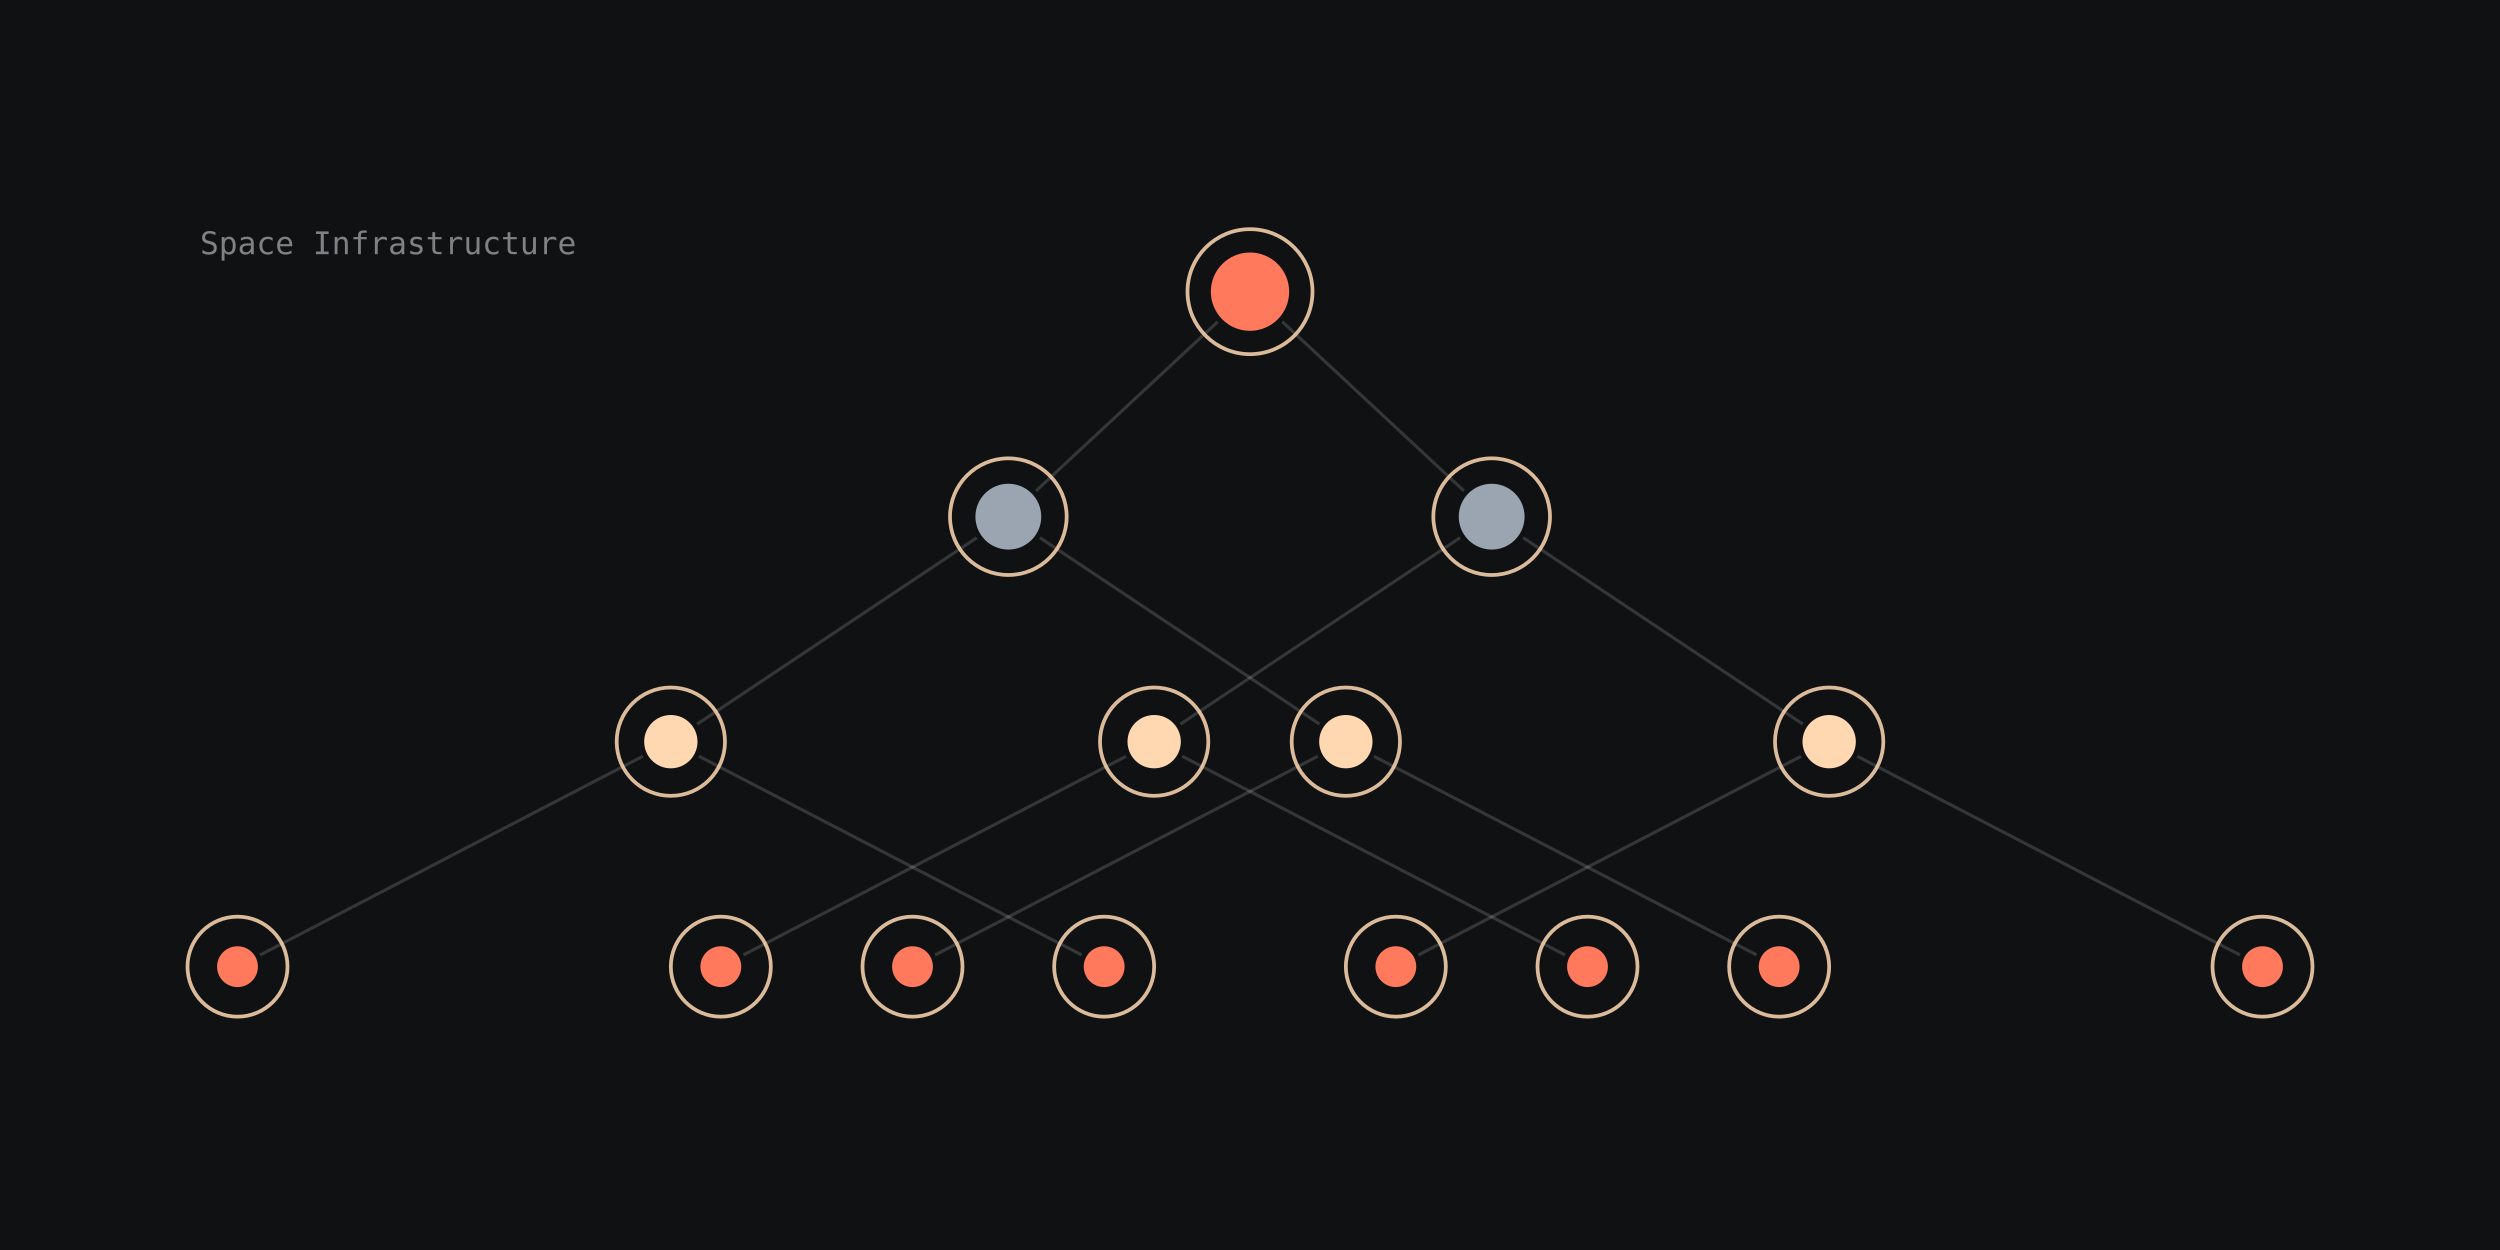
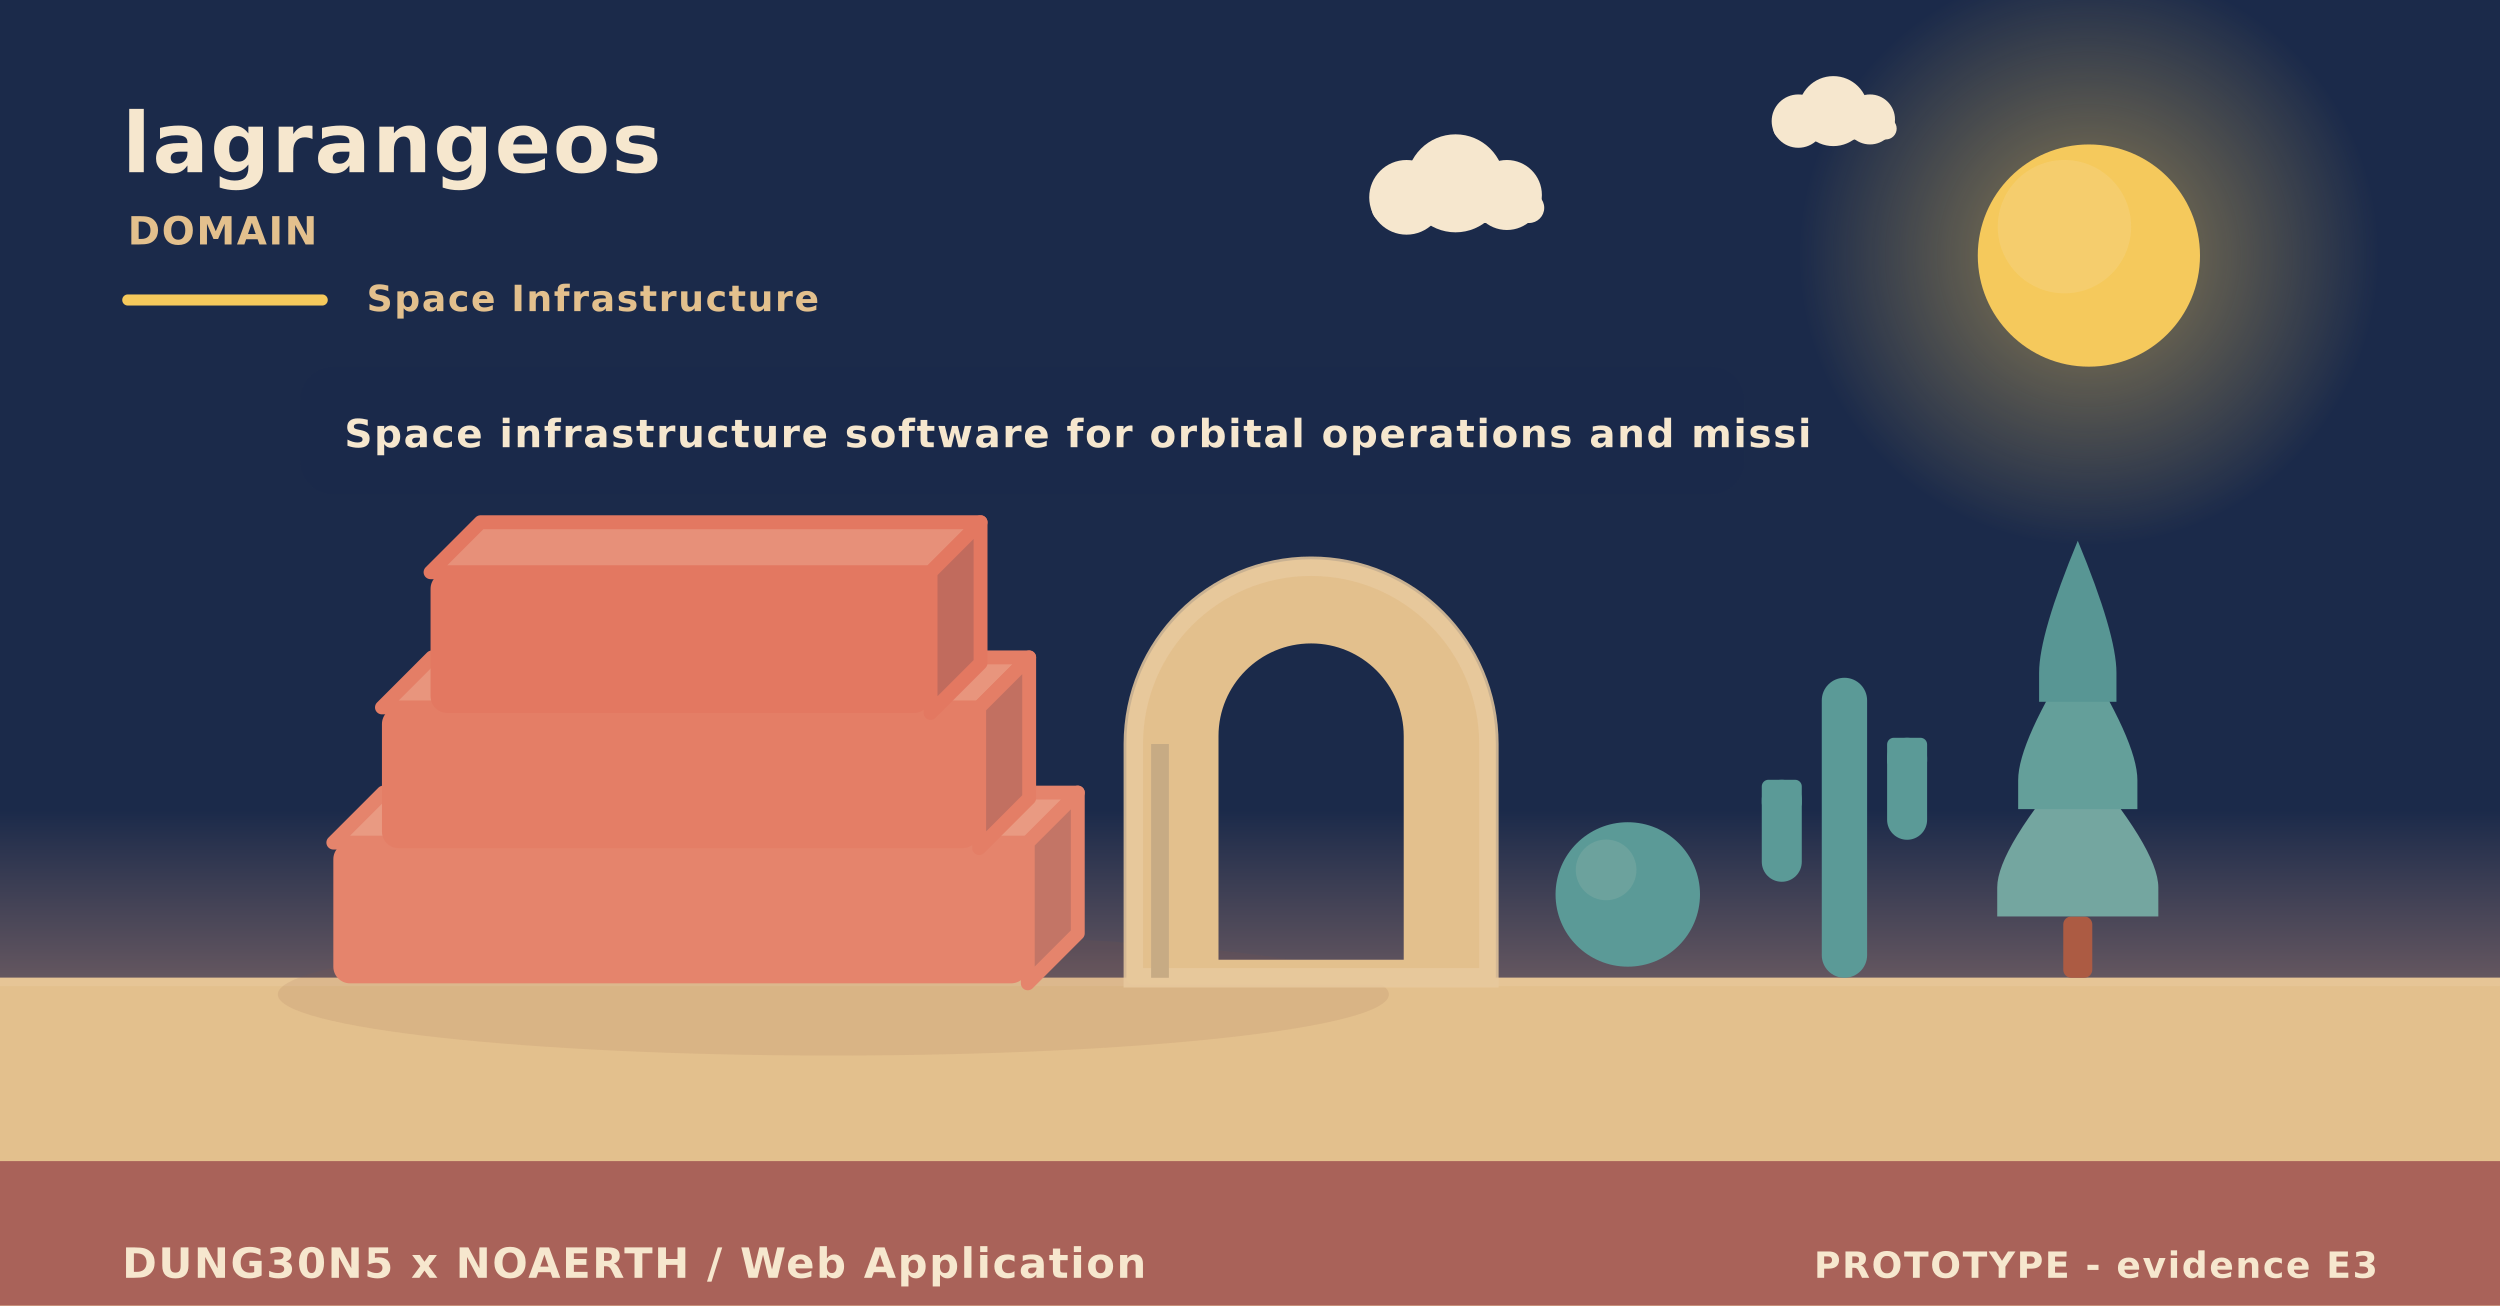
- <svg xmlns="http://www.w3.org/2000/svg" viewBox="0 0 1200 600" width="1200" height="600" role="img" aria-label="lagrangeos domain model">
-   <rect width="1200" height="600" fill="#0f1113" />
-   <defs>
-     <linearGradient id="gd" x1="0" y1="0" x2="1" y2="1">
-       <stop offset="0%" stop-color="#ff7a5c" />
-       <stop offset="100%" stop-color="#9aa5b1" />
-     </linearGradient>
-   </defs>
-   <line x1="600.00" y1="140.00" x2="716.00" y2="248.00" stroke="rgba(241,243,245,0.300)" stroke-width="1.50" opacity="0.55" />
-   <line x1="600.00" y1="140.00" x2="484.00" y2="248.00" stroke="rgba(241,243,245,0.300)" stroke-width="1.50" opacity="0.55" />
-   <line x1="716.00" y1="248.00" x2="878.00" y2="356.00" stroke="rgba(241,243,245,0.300)" stroke-width="1.50" opacity="0.55" />
-   <line x1="716.00" y1="248.00" x2="554.00" y2="356.00" stroke="rgba(241,243,245,0.300)" stroke-width="1.50" opacity="0.55" />
-   <line x1="484.00" y1="248.00" x2="646.00" y2="356.00" stroke="rgba(241,243,245,0.300)" stroke-width="1.50" opacity="0.55" />
-   <line x1="484.00" y1="248.00" x2="322.00" y2="356.00" stroke="rgba(241,243,245,0.300)" stroke-width="1.50" opacity="0.55" />
-   <line x1="878.00" y1="356.00" x2="1086.00" y2="464.00" stroke="rgba(241,243,245,0.300)" stroke-width="1.50" opacity="0.55" />
-   <line x1="878.00" y1="356.00" x2="670.00" y2="464.00" stroke="rgba(241,243,245,0.300)" stroke-width="1.50" opacity="0.55" />
-   <line x1="554.00" y1="356.00" x2="762.00" y2="464.00" stroke="rgba(241,243,245,0.300)" stroke-width="1.50" opacity="0.55" />
-   <line x1="554.00" y1="356.00" x2="346.00" y2="464.00" stroke="rgba(241,243,245,0.300)" stroke-width="1.50" opacity="0.55" />
-   <line x1="646.00" y1="356.00" x2="854.00" y2="464.00" stroke="rgba(241,243,245,0.300)" stroke-width="1.50" opacity="0.55" />
-   <line x1="646.00" y1="356.00" x2="438.00" y2="464.00" stroke="rgba(241,243,245,0.300)" stroke-width="1.50" opacity="0.55" />
-   <line x1="322.00" y1="356.00" x2="530.00" y2="464.00" stroke="rgba(241,243,245,0.300)" stroke-width="1.50" opacity="0.55" />
-   <line x1="322.00" y1="356.00" x2="114.00" y2="464.00" stroke="rgba(241,243,245,0.300)" stroke-width="1.50" opacity="0.55" />
-   <circle cx="600.00" cy="140.00" r="20.00" fill="#ff7a5c" opacity="1.00" stroke="#0f1113" stroke-width="2.40" />
+ <svg xmlns="http://www.w3.org/2000/svg" width="900" height="470" viewBox="0 0 900 470" role="img" aria-label="lagrangeos - the problem it addresses">
+   <linearGradient id="skym" x1="0" y1="0" x2="0" y2="1">
+     <stop offset="0" stop-color="#1b2a4a" />
+     <stop offset="0.62" stop-color="#1b2a4a" />
+     <stop offset="1" stop-color="#f3ad8a" />
+   </linearGradient>
+   <rect width="900" height="470" fill="url(#skym)" />
+   <radialGradient id="sunm">
+     <stop offset="0.35" stop-color="#f5c95c" stop-opacity="0.34" />
+     <stop offset="1" stop-color="#f5c95c" stop-opacity="0" />
+   </radialGradient>
+   <circle cx="752" cy="92" r="104" fill="url(#sunm)" />
+   <circle cx="752" cy="92" r="40" fill="#f5c95c" />
+   <circle cx="743.2" cy="81.6" r="24" fill="#f5d27e" opacity="0.5" />
  <g>
-     <circle cx="600.00" cy="140.00" r="30.00" fill="none" stroke="#ffd8b1" stroke-width="1.80" opacity="0.85" />
-     <animate attributeName="opacity" values="0.25;1.0;0.25" dur="9.375s" begin="0.0s" repeatCount="indefinite" />
+     <circle cx="524" cy="66" r="17.64" fill="#f6e7ce" />
+     <circle cx="506.36" cy="71.04" r="13.44" fill="#f6e7ce" />
+     <circle cx="542.48" cy="70.2" r="12.6" fill="#f6e7ce" />
+     <rect x="493.76" y="69.36" width="62.16" height="10.92" rx="5.46" fill="#f6e7ce" />
+     <animateTransform attributeName="transform" type="translate" values="0 0;24 0;0 0" dur="36s" begin="0s" repeatCount="indefinite" />
  </g>
-   <circle cx="716.00" cy="248.00" r="17.00" fill="#9aa5b1" opacity="1.00" stroke="#0f1113" stroke-width="2.40" />
  <g>
-     <circle cx="716.00" cy="248.00" r="28.00" fill="none" stroke="#ffd8b1" stroke-width="1.80" opacity="0.85" />
-     <animate attributeName="opacity" values="0.25;1.0;0.25" dur="9.375s" begin="0.5s" repeatCount="indefinite" />
+     <circle cx="660" cy="40" r="12.6" fill="#f6e7ce" />
+     <circle cx="647.4" cy="43.6" r="9.6" fill="#f6e7ce" />
+     <circle cx="673.2" cy="43" r="9" fill="#f6e7ce" />
+     <rect x="638.4" y="42.4" width="44.4" height="7.8" rx="3.9" fill="#f6e7ce" />
+     <animateTransform attributeName="transform" type="translate" values="0 0;-18 0;0 0" dur="46s" begin="3s" repeatCount="indefinite" />
  </g>
-   <circle cx="484.00" cy="248.00" r="17.00" fill="#9aa5b1" opacity="1.00" stroke="#0f1113" stroke-width="2.40" />
-   <g>
-     <circle cx="484.00" cy="248.00" r="28.00" fill="none" stroke="#ffd8b1" stroke-width="1.80" opacity="0.85" />
-     <animate attributeName="opacity" values="0.25;1.0;0.25" dur="9.375s" begin="0.62s" repeatCount="indefinite" />
-   </g>
-   <circle cx="878.00" cy="356.00" r="14.00" fill="#ffd8b1" opacity="1.00" stroke="#0f1113" stroke-width="2.40" />
-   <g>
-     <circle cx="878.00" cy="356.00" r="26.00" fill="none" stroke="#ffd8b1" stroke-width="1.80" opacity="0.85" />
-     <animate attributeName="opacity" values="0.25;1.0;0.25" dur="9.375s" begin="1.0s" repeatCount="indefinite" />
-   </g>
-   <circle cx="554.00" cy="356.00" r="14.00" fill="#ffd8b1" opacity="1.00" stroke="#0f1113" stroke-width="2.40" />
-   <g>
-     <circle cx="554.00" cy="356.00" r="26.00" fill="none" stroke="#ffd8b1" stroke-width="1.80" opacity="0.85" />
-     <animate attributeName="opacity" values="0.25;1.0;0.25" dur="9.375s" begin="1.12s" repeatCount="indefinite" />
-   </g>
-   <circle cx="646.00" cy="356.00" r="14.00" fill="#ffd8b1" opacity="1.00" stroke="#0f1113" stroke-width="2.40" />
-   <g>
-     <circle cx="646.00" cy="356.00" r="26.00" fill="none" stroke="#ffd8b1" stroke-width="1.80" opacity="0.85" />
-     <animate attributeName="opacity" values="0.25;1.0;0.25" dur="9.375s" begin="1.24s" repeatCount="indefinite" />
-   </g>
-   <circle cx="322.00" cy="356.00" r="14.00" fill="#ffd8b1" opacity="1.00" stroke="#0f1113" stroke-width="2.40" />
-   <g>
-     <circle cx="322.00" cy="356.00" r="26.00" fill="none" stroke="#ffd8b1" stroke-width="1.80" opacity="0.85" />
-     <animate attributeName="opacity" values="0.25;1.0;0.25" dur="9.375s" begin="1.36s" repeatCount="indefinite" />
-   </g>
-   <circle cx="1086.00" cy="464.00" r="11.00" fill="#ff7a5c" opacity="1.00" stroke="#0f1113" stroke-width="2.40" />
-   <g>
-     <circle cx="1086.00" cy="464.00" r="24.00" fill="none" stroke="#ffd8b1" stroke-width="1.80" opacity="0.85" />
-     <animate attributeName="opacity" values="0.25;1.0;0.25" dur="9.375s" begin="1.5s" repeatCount="indefinite" />
-   </g>
-   <circle cx="670.00" cy="464.00" r="11.00" fill="#ff7a5c" opacity="1.00" stroke="#0f1113" stroke-width="2.40" />
-   <g>
-     <circle cx="670.00" cy="464.00" r="24.00" fill="none" stroke="#ffd8b1" stroke-width="1.80" opacity="0.85" />
-     <animate attributeName="opacity" values="0.25;1.0;0.25" dur="9.375s" begin="1.62s" repeatCount="indefinite" />
-   </g>
-   <circle cx="762.00" cy="464.00" r="11.00" fill="#ff7a5c" opacity="1.00" stroke="#0f1113" stroke-width="2.40" />
-   <g>
-     <circle cx="762.00" cy="464.00" r="24.00" fill="none" stroke="#ffd8b1" stroke-width="1.80" opacity="0.85" />
-     <animate attributeName="opacity" values="0.25;1.0;0.25" dur="9.375s" begin="1.74s" repeatCount="indefinite" />
-   </g>
-   <circle cx="346.00" cy="464.00" r="11.00" fill="#ff7a5c" opacity="1.00" stroke="#0f1113" stroke-width="2.40" />
-   <g>
-     <circle cx="346.00" cy="464.00" r="24.00" fill="none" stroke="#ffd8b1" stroke-width="1.80" opacity="0.85" />
-     <animate attributeName="opacity" values="0.25;1.0;0.25" dur="9.375s" begin="1.86s" repeatCount="indefinite" />
-   </g>
-   <circle cx="854.00" cy="464.00" r="11.00" fill="#ff7a5c" opacity="1.00" stroke="#0f1113" stroke-width="2.40" />
-   <g>
-     <circle cx="854.00" cy="464.00" r="24.00" fill="none" stroke="#ffd8b1" stroke-width="1.80" opacity="0.85" />
-     <animate attributeName="opacity" values="0.25;1.0;0.25" dur="9.375s" begin="1.98s" repeatCount="indefinite" />
-   </g>
-   <circle cx="438.00" cy="464.00" r="11.00" fill="#ff7a5c" opacity="1.00" stroke="#0f1113" stroke-width="2.40" />
-   <g>
-     <circle cx="438.00" cy="464.00" r="24.00" fill="none" stroke="#ffd8b1" stroke-width="1.80" opacity="0.85" />
-     <animate attributeName="opacity" values="0.25;1.0;0.25" dur="9.375s" begin="2.1s" repeatCount="indefinite" />
-   </g>
-   <circle cx="530.00" cy="464.00" r="11.00" fill="#ff7a5c" opacity="1.00" stroke="#0f1113" stroke-width="2.40" />
-   <g>
-     <circle cx="530.00" cy="464.00" r="24.00" fill="none" stroke="#ffd8b1" stroke-width="1.80" opacity="0.85" />
-     <animate attributeName="opacity" values="0.25;1.0;0.25" dur="9.375s" begin="2.22s" repeatCount="indefinite" />
-   </g>
-   <circle cx="114.00" cy="464.00" r="11.00" fill="#ff7a5c" opacity="1.00" stroke="#0f1113" stroke-width="2.40" />
-   <g>
-     <circle cx="114.00" cy="464.00" r="24.00" fill="none" stroke="#ffd8b1" stroke-width="1.80" opacity="0.85" />
-     <animate attributeName="opacity" values="0.25;1.0;0.25" dur="9.375s" begin="2.34s" repeatCount="indefinite" />
-   </g>
-   <text x="96" y="122" font-family="ui-monospace,Menlo,monospace" font-size="15" fill="rgba(241,243,245,0.500)">Space Infrastructure</text>
+   <rect x="0" y="352" width="900" height="118" fill="#e3c08d" />
+   <rect x="0" y="352" width="900" height="3" fill="#e6c596" />
+   <text x="44" y="62" font-family="Verdana,DejaVu Sans,sans-serif" font-size="30" font-weight="700" letter-spacing="0.6" fill="#f6e7ce" text-anchor="start">lagrangeos</text>
+   <text x="46" y="88" font-family="Verdana,DejaVu Sans,sans-serif" font-size="14" font-weight="700" letter-spacing="0.6" fill="#e3c08d" text-anchor="start">DOMAIN</text>
+   <rect x="44" y="106" width="74" height="4" rx="2" fill="#f5c95c" />
+   <text x="132" y="112" font-family="Verdana,DejaVu Sans,sans-serif" font-size="13" font-weight="700" letter-spacing="0.6" fill="#e3c08d" text-anchor="start">Space Infrastructure</text>
+   <ellipse cx="300" cy="358" rx="200" ry="22" fill="rgba(138,90,68,0.11)" />
+   <path d="M120,303.33 L370,303.33 L388,285.33 L138,285.33 Z" fill="#e99a82" stroke="#e5846c" stroke-width="5" stroke-linejoin="round" />
+   <path d="M370,303.33 L388,285.33 L388,336 L370,354 Z" fill="#c37566" stroke="#e5846c" stroke-width="5" stroke-linejoin="round" />
+   <rect x="120" y="303.33" width="250" height="50.67" rx="6" fill="#e5846c" />
+   <path d="M137.5,254.67 L352.5,254.67 L370.5,236.67 L155.5,236.67 Z" fill="#e8957d" stroke="#e47e66" stroke-width="5" stroke-linejoin="round" />
+   <path d="M352.5,254.67 L370.5,236.67 L370.5,287.33 L352.5,305.33 Z" fill="#c27061" stroke="#e47e66" stroke-width="5" stroke-linejoin="round" />
+   <rect x="137.5" y="254.67" width="215" height="50.67" rx="6" fill="#e47e66" />
+   <path d="M155,206 L335,206 L353,188 L173,188 Z" fill="#e79079" stroke="#e37861" stroke-width="5" stroke-linejoin="round" />
+   <path d="M335,206 L353,188 L353,238.67 L335,256.67 Z" fill="#c16b5d" stroke="#e37861" stroke-width="5" stroke-linejoin="round" />
+   <rect x="155" y="206" width="180" height="50.67" rx="6" fill="#e37861" />
+   <path d="M408,352 L408,267.84 A64,64 0 0 1 536,267.84 L536,352 Z M436.16,348 L436.16,264.97 A35.84,35.84 0 0 1 507.84,264.97 L507.84,348 Z" fill="#e3c08d" fill-rule="evenodd" stroke="#e3c08d" stroke-width="5" stroke-linejoin="round" />
+   <path d="M408,352 L408,267.84 A64,64 0 0 1 536,267.84 L536,352 Z" fill="none" stroke="#e8c99d" stroke-width="7" stroke-linecap="round" opacity="0.85" />
+   <rect x="414.4" y="267.84" width="6.4" height="84.16" fill="#c7ab84" />
+   <circle cx="586" cy="322" r="26" fill="#5b9a97" />
+   <circle cx="578.2" cy="313.16" r="10.92" fill="#7aa9a2" opacity="0.55" />
+   <rect x="655.84" y="244" width="16.32" height="108" rx="8.16" fill="#5b9a97" />
+   <rect x="634.24" y="280.72" width="14.4" height="36.72" rx="7.2" fill="#5b9a97" />
+   <rect x="634.24" y="280.72" width="14.4" height="10.8" rx="2.4" fill="#5b9a97" />
+   <rect x="679.36" y="265.6" width="14.4" height="36.72" rx="7.2" fill="#5b9a97" />
+   <rect x="679.36" y="265.6" width="14.4" height="10.8" rx="2.4" fill="#5b9a97" />
+   <rect x="742.78" y="329.92" width="10.44" height="22.08" rx="2.9" fill="#ac5b43" />
+   <path d="M748,271.96 Q719,305.58 719,319.49 Q719,329.92 719,329.92 L777,329.92 Q777,329.92 777,319.49 Q777,305.58 748,271.96 Z" fill="#74a6a0" />
+   <path d="M748,233.32 Q726.54,266.94 726.54,280.85 Q726.54,291.28 726.54,291.28 L769.46,291.28 Q769.46,291.28 769.46,280.85 Q769.46,266.94 748,233.32 Z" fill="#649f9a" />
+   <path d="M748,194.68 Q734.08,228.3 734.08,242.21 Q734.08,252.64 734.08,252.64 L761.92,252.64 Q761.92,252.64 761.92,242.21 Q761.92,228.3 748,194.68 Z" fill="#589694" />
+   <rect x="108" y="132" width="520" height="46" rx="12" fill="rgba(27,42,74,0.42)" opacity="0.94" />
+   <text x="124" y="161" font-family="Verdana,DejaVu Sans,sans-serif" font-size="14" font-weight="700" letter-spacing="0.6" fill="#f6e7ce" text-anchor="start">Space infrastructure software for orbital operations and missi</text>
+   <rect x="0" y="418" width="900" height="52" rx="0" fill="#a65c56" opacity="0.94" />
+   <text x="44" y="460" font-family="Verdana,DejaVu Sans,sans-serif" font-size="15" font-weight="700" letter-spacing="0.6" fill="#f6e7ce" text-anchor="start">DUNG30N5 x NOAERTH  /  Web Application</text>
+   <text x="856" y="460" font-family="Verdana,DejaVu Sans,sans-serif" font-size="13" font-weight="700" letter-spacing="0.6" fill="#f6e7ce" text-anchor="end">PROTOTYPE  -  evidence E3</text>
</svg>
